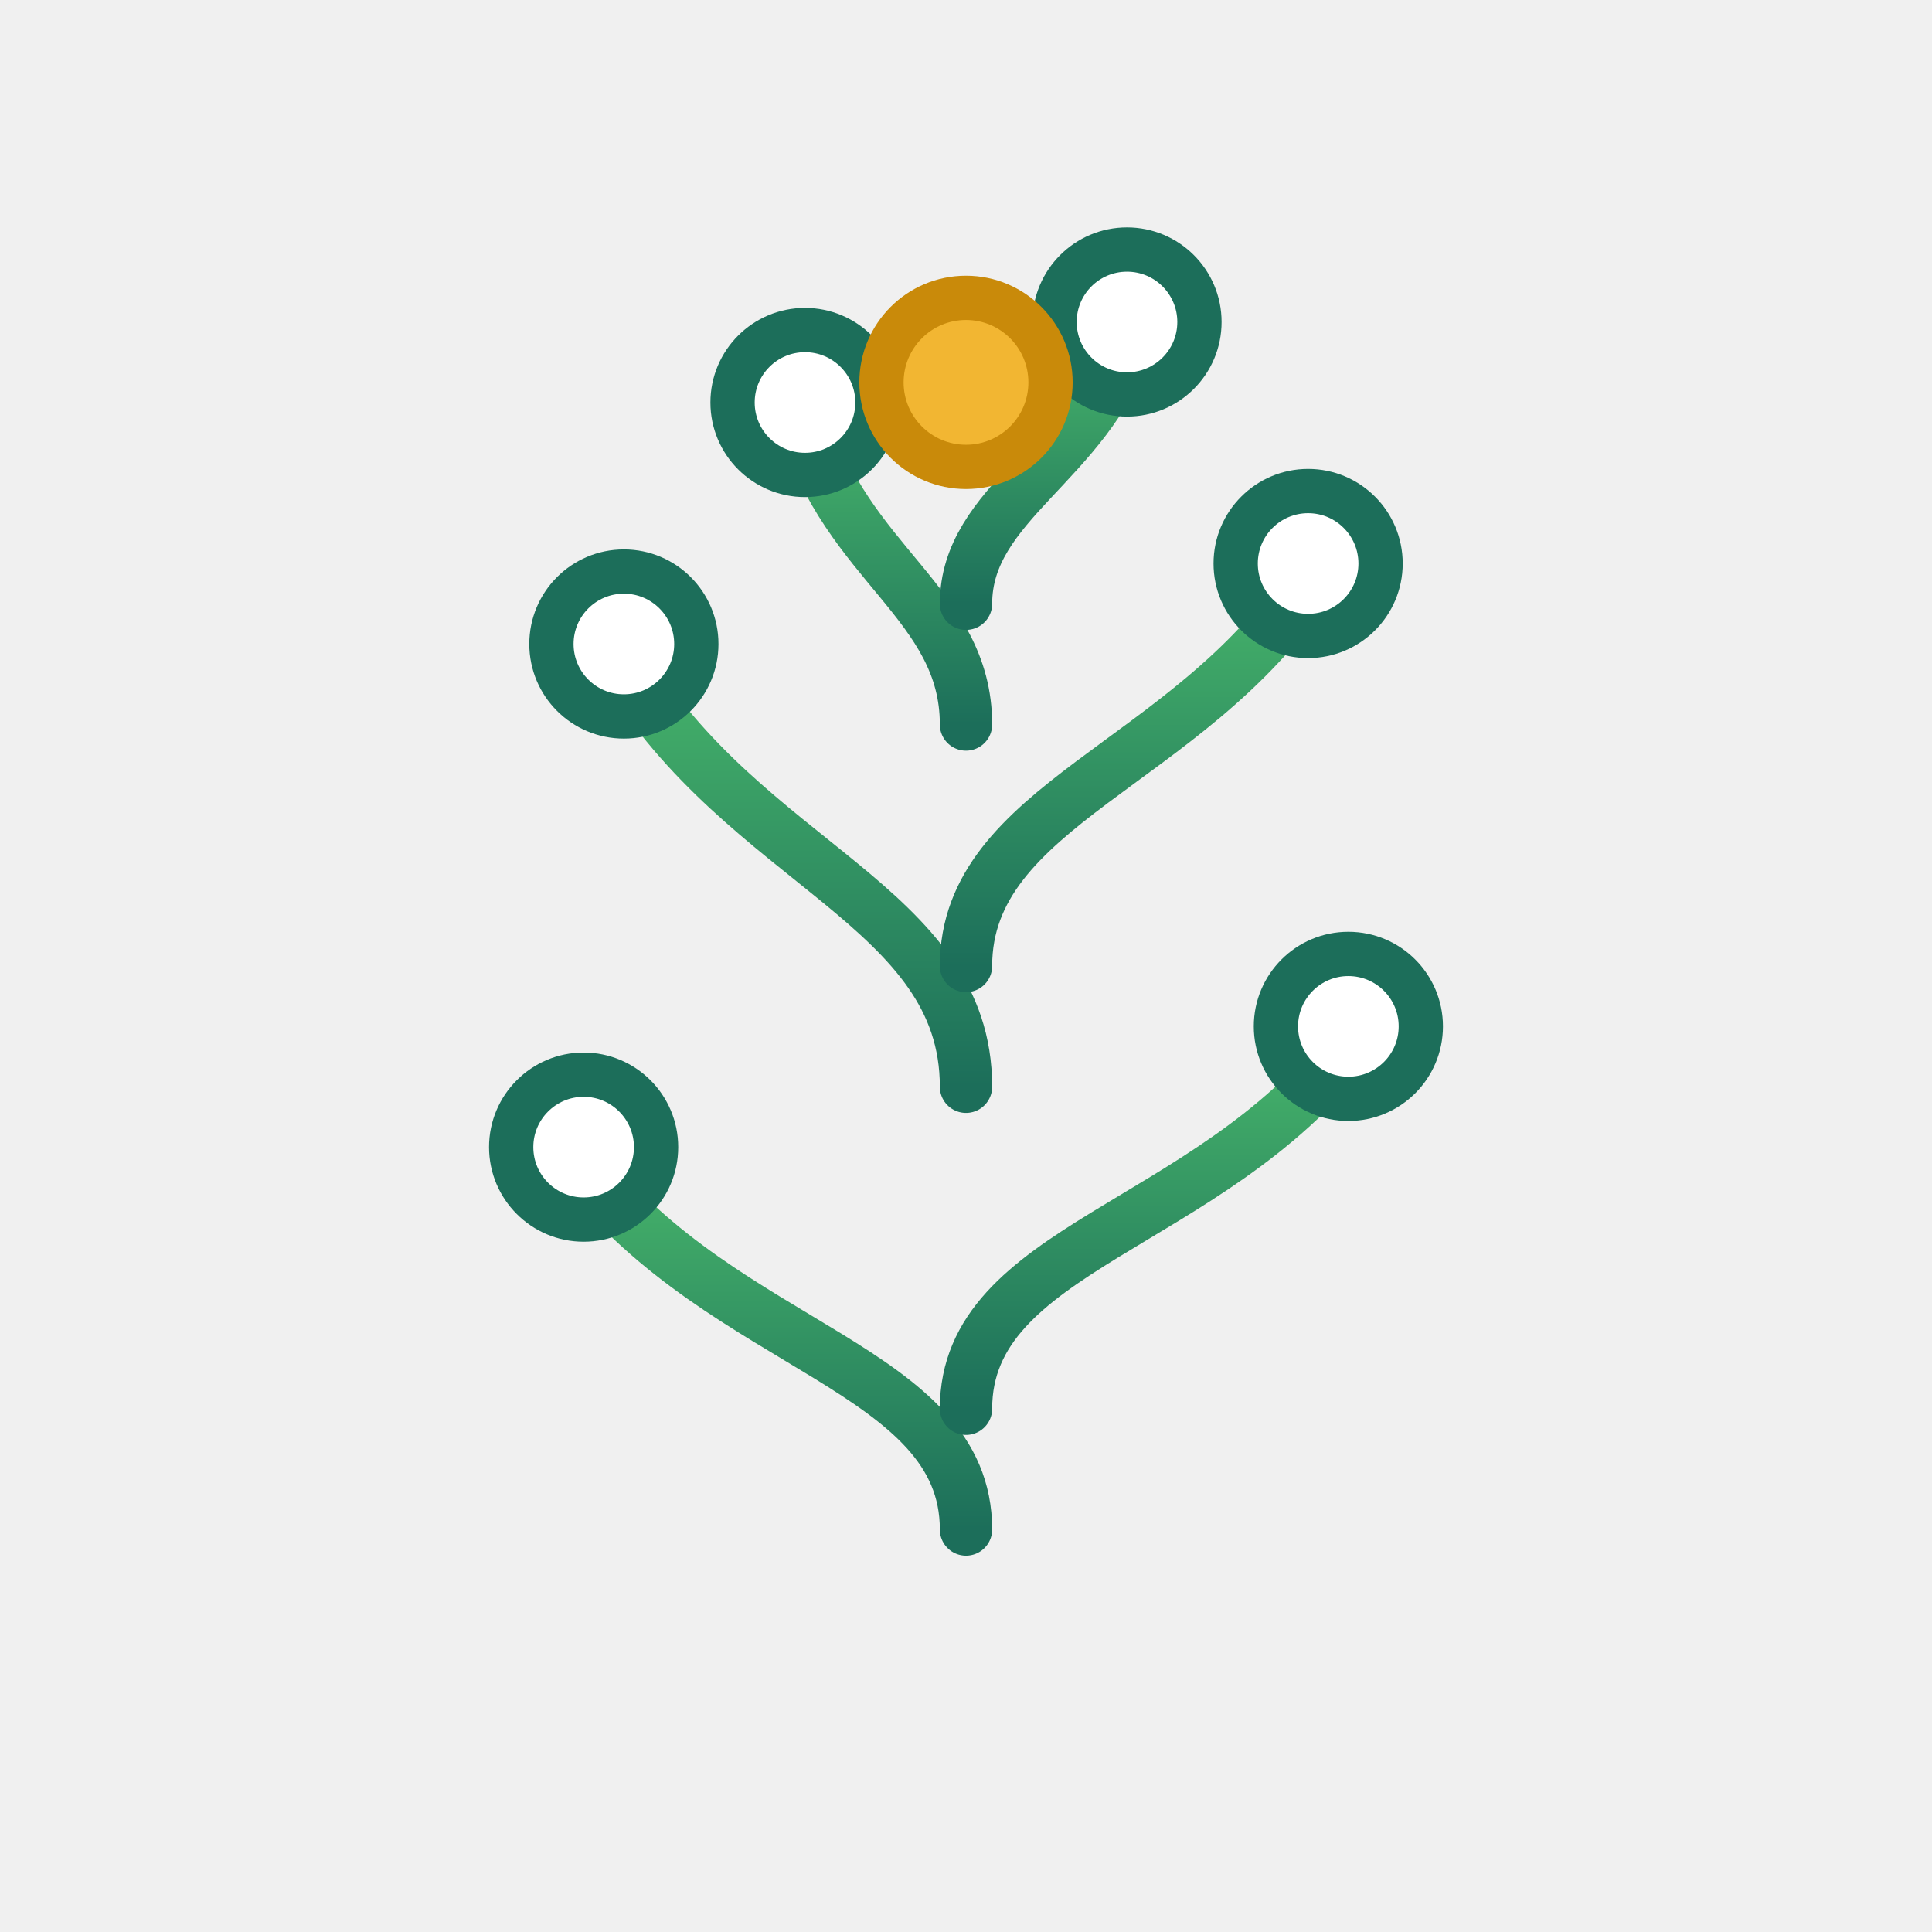
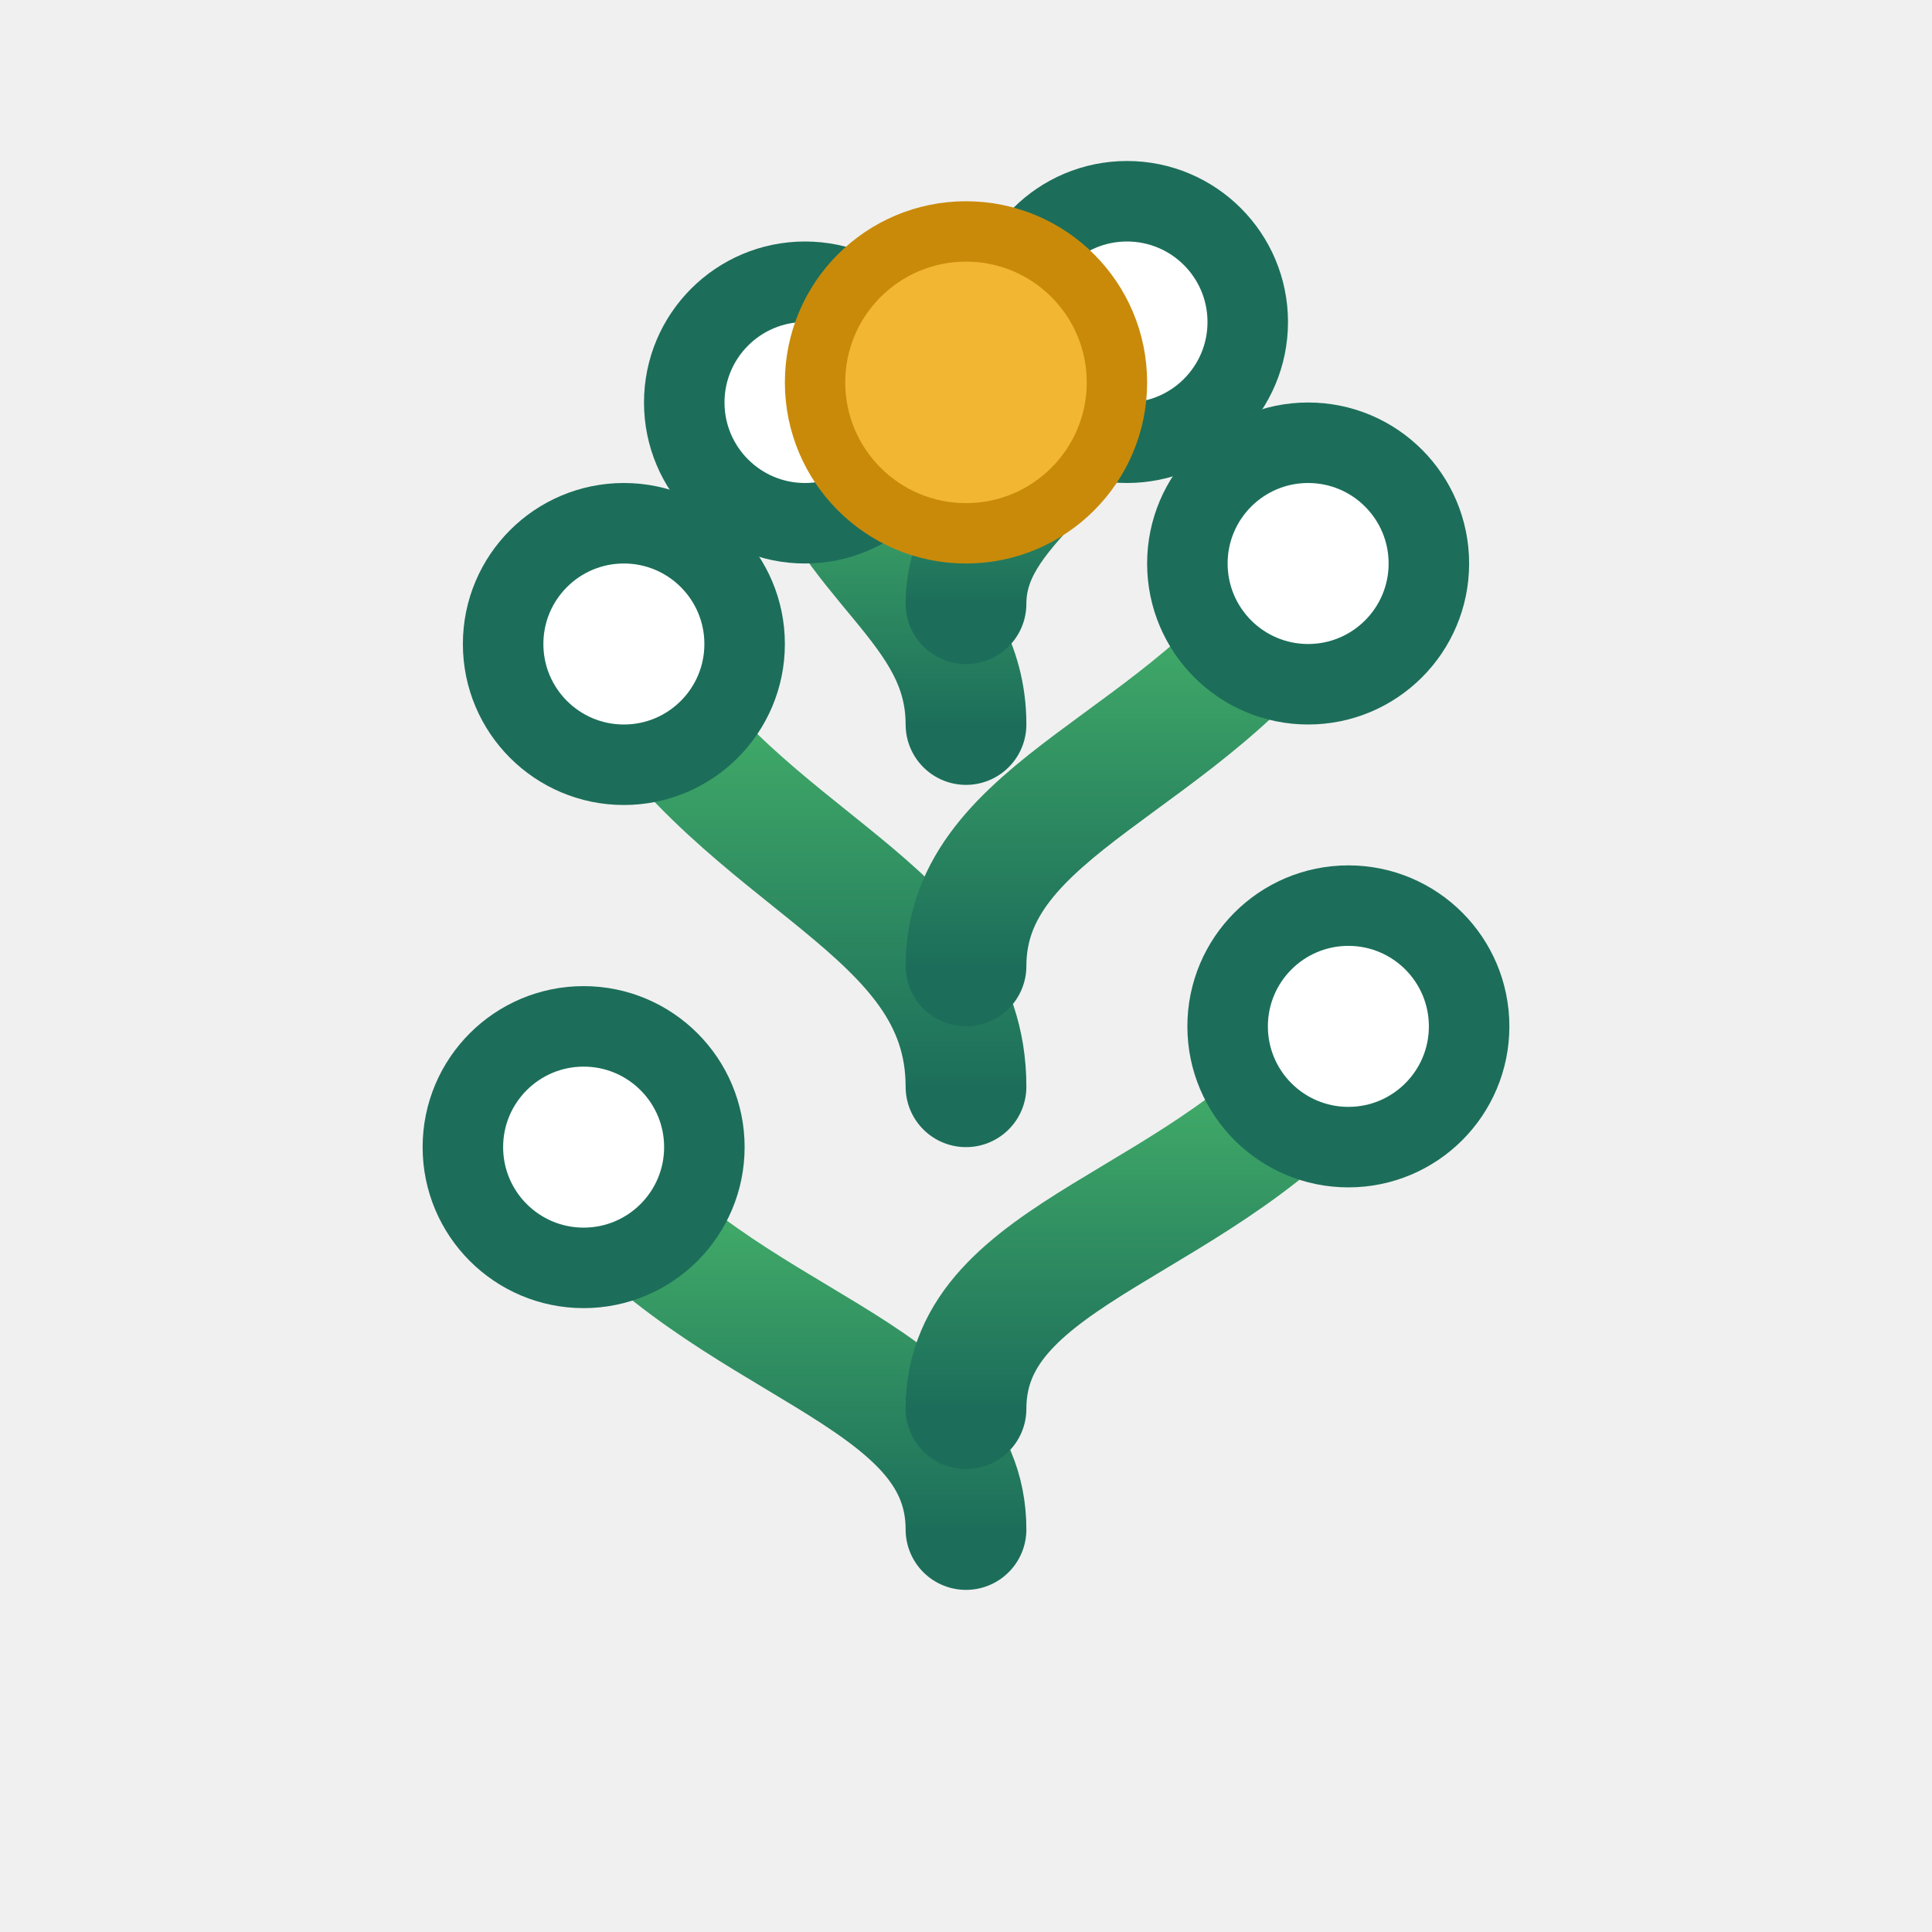
- <svg xmlns="http://www.w3.org/2000/svg" viewBox="0 0 96 96" width="96" height="96">
+ <svg xmlns="http://www.w3.org/2000/svg" viewBox="0 0 96 96" width="16" height="16">
  <defs>
    <linearGradient id="g" x1="0" y1="1" x2="0" y2="0">
      <stop offset="0" stop-color="#1c6e5a" />
      <stop offset="1" stop-color="#46b36a" />
    </linearGradient>
  </defs>
-   <g fill="none" stroke="url(#g)" stroke-width="2.6" stroke-linecap="round" stroke-linejoin="round">
+   <g fill="none" stroke="url(#g)" stroke-width="6" stroke-linecap="round" stroke-linejoin="round">
    <path d="M30 89h36" />
    <path d="M48 89V54" />
    <path d="M48 76C48 68 36 67 29 58" />
    <path d="M48 70C48 62 60 61 67 52" />
    <path d="M48 54C48 45 37 43 31 33" />
    <path d="M48 48C48 40 59 38 65 29" />
    <path d="M48 54V22" />
    <path d="M48 36C48 30 42 28 40 21" />
    <path d="M48 30C48 25 54 23 56 17" />
  </g>
-   <g stroke="#1c6e5a" stroke-width="2.2">
-     <circle cx="29" cy="57" r="3.6" fill="#ffffff" />
-     <circle cx="67" cy="51" r="3.6" fill="#ffffff" />
-     <circle cx="31" cy="32" r="3.6" fill="#ffffff" />
-     <circle cx="65" cy="28" r="3.6" fill="#ffffff" />
-     <circle cx="40" cy="20" r="3.6" fill="#ffffff" />
-     <circle cx="56" cy="16" r="3.6" fill="#ffffff" />
-     <circle cx="48" cy="19" r="4.2" fill="#f2b632" stroke="#c98a0a" />
+   <g stroke="#1c6e5a" stroke-width="4">
+     <circle cx="29" cy="57" r="6" fill="#ffffff" />
+     <circle cx="67" cy="51" r="6" fill="#ffffff" />
+     <circle cx="31" cy="32" r="6" fill="#ffffff" />
+     <circle cx="65" cy="28" r="6" fill="#ffffff" />
+     <circle cx="40" cy="20" r="6" fill="#ffffff" />
+     <circle cx="56" cy="16" r="6" fill="#ffffff" />
+     <circle cx="48" cy="19" r="7.5" fill="#f2b632" stroke="#c98a0a" stroke-width="3" />
  </g>
</svg>
